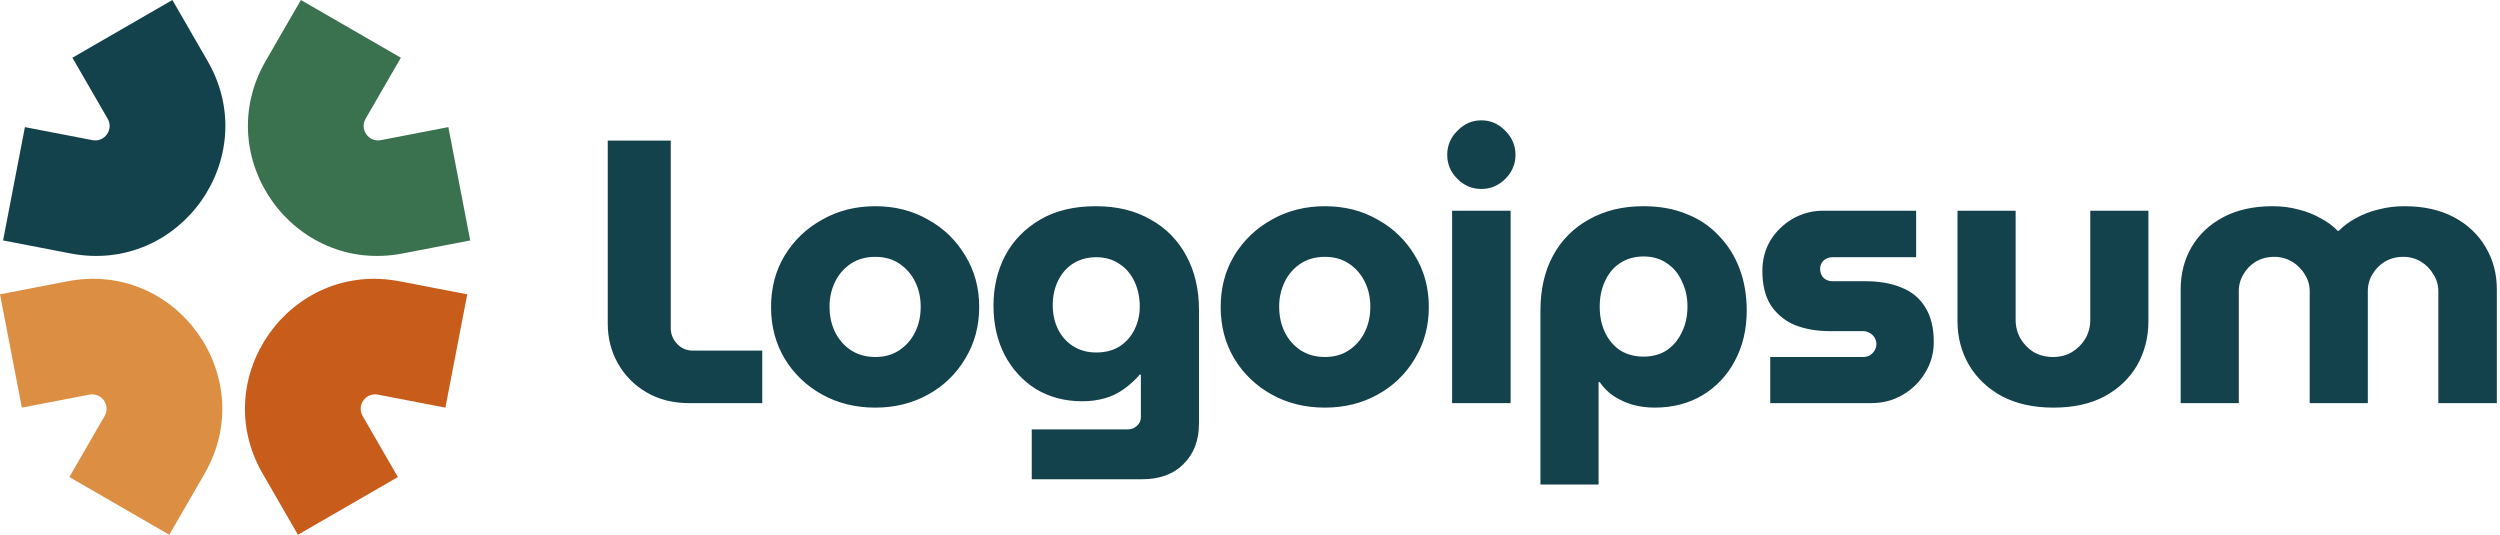
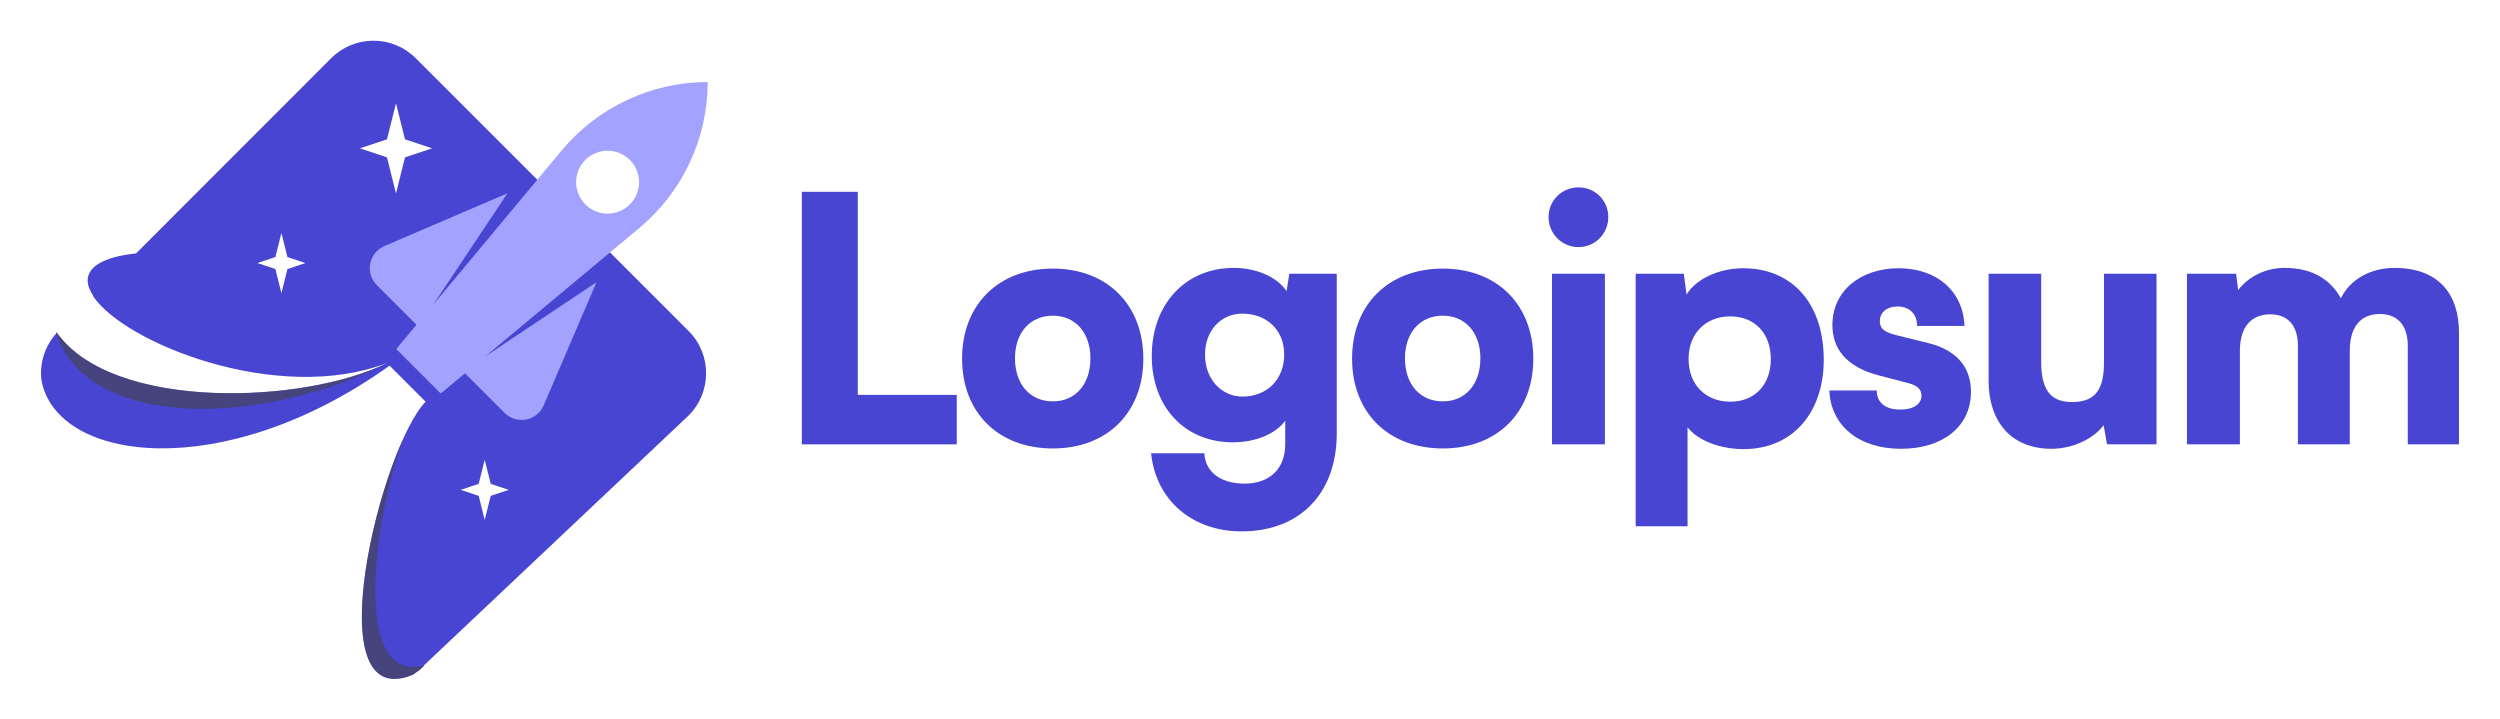
- <svg xmlns="http://www.w3.org/2000/svg" width="187" height="40" fill="none" viewBox="0 0 187 40">
-   <path fill="#3A724F" fill-rule="evenodd" d="M19.87 4.567 22.507 0l7.476 4.317-2.636 4.566c-.463.801.23 1.775 1.138 1.6l5.052-.975 1.635 8.477-5.052.974c-8.172 1.576-14.411-7.184-10.25-14.392Z" clip-rule="evenodd" />
-   <path fill="#DC8E43" fill-rule="evenodd" d="M15.302 35.433 12.665 40l-7.477-4.316 2.637-4.567c.463-.801-.23-1.775-1.139-1.6l-5.051.974L0 22.015l5.052-.974c8.172-1.576 14.41 7.184 10.25 14.392Z" clip-rule="evenodd" />
-   <path fill="#14424C" fill-rule="evenodd" d="M15.53 4.567 12.894 0 5.417 4.317l2.637 4.566c.462.801-.23 1.775-1.139 1.6l-5.052-.975L.23 17.985l5.051.974c8.173 1.576 14.412-7.184 10.25-14.392Z" clip-rule="evenodd" />
-   <path fill="#C85D1B" fill-rule="evenodd" d="M19.65 35.433 22.285 40l7.477-4.316-2.637-4.567c-.462-.801.23-1.775 1.139-1.6l5.051.974 1.635-8.476-5.052-.974c-8.172-1.576-14.41 7.184-10.25 14.392Z" clip-rule="evenodd" />
-   <path fill="#14424C" d="M163.114 30.153v-8.5c0-1.178.271-2.235.813-3.17.561-.954 1.356-1.702 2.385-2.245 1.029-.542 2.254-.813 3.675-.813a7.23 7.23 0 0 1 1.964.252c.599.15 1.141.365 1.627.645.505.262.935.58 1.291.954h.056a5.5 5.5 0 0 1 1.29-.954 6.772 6.772 0 0 1 1.656-.645 7.541 7.541 0 0 1 1.992-.252c1.421 0 2.646.27 3.675.813 1.028.543 1.823 1.29 2.384 2.245.562.935.842 1.991.842 3.17v8.5h-4.377v-8.36c0-.467-.121-.888-.364-1.262a2.663 2.663 0 0 0-.926-.954 2.508 2.508 0 0 0-1.347-.365c-.505 0-.963.122-1.374.365a2.654 2.654 0 0 0-.926.954 2.4 2.4 0 0 0-.337 1.262v8.36h-4.348v-8.36c0-.467-.122-.888-.365-1.262a2.585 2.585 0 0 0-.954-.954 2.508 2.508 0 0 0-1.347-.365c-.505 0-.963.122-1.374.365a2.654 2.654 0 0 0-.926.954 2.41 2.41 0 0 0-.337 1.262v8.36h-4.348ZM153.603 30.49c-1.477 0-2.759-.28-3.843-.842-1.066-.58-1.889-1.356-2.469-2.328-.58-.991-.87-2.086-.87-3.283v-8.276h4.349v8.164c0 .505.121.973.364 1.403.243.411.571.748.982 1.01.43.243.917.365 1.459.365.524 0 .991-.122 1.403-.365.43-.262.767-.599 1.01-1.01.243-.43.365-.898.365-1.403v-8.164h4.348v8.276c0 1.197-.281 2.292-.842 3.283-.561.972-1.374 1.749-2.44 2.328-1.048.561-2.32.842-3.816.842ZM132.414 30.153v-3.45h6.93c.187 0 .355-.038.505-.113.149-.093.271-.215.364-.364a.93.93 0 0 0 0-.982.9.9 0 0 0-.364-.337.934.934 0 0 0-.505-.14h-2.525c-.936 0-1.787-.15-2.553-.449a4.052 4.052 0 0 1-1.796-1.459c-.43-.673-.645-1.543-.645-2.609 0-.823.196-1.571.589-2.244a4.76 4.76 0 0 1 1.655-1.628 4.568 4.568 0 0 1 2.329-.617h6.929v3.479h-6.256a.97.97 0 0 0-.673.253.841.841 0 0 0-.253.617c0 .262.085.486.253.673a.97.97 0 0 0 .673.253h2.469c1.047 0 1.945.159 2.693.476.767.3 1.356.786 1.768 1.46.43.673.645 1.542.645 2.608 0 .842-.215 1.609-.645 2.3a4.613 4.613 0 0 1-1.684 1.656c-.692.412-1.477.617-2.356.617h-7.547ZM122.94 15.425c1.216 0 2.291.196 3.226.589a6.41 6.41 0 0 1 2.413 1.627 6.993 6.993 0 0 1 1.543 2.469c.355.935.533 1.973.533 3.114 0 1.421-.299 2.684-.898 3.787a6.471 6.471 0 0 1-2.412 2.553c-1.029.617-2.226.926-3.591.926-.58 0-1.132-.075-1.656-.224a5.312 5.312 0 0 1-1.402-.646 3.9 3.9 0 0 1-1.038-1.038h-.085v7.66h-4.348V23.223c0-1.59.318-2.965.954-4.124a6.666 6.666 0 0 1 2.693-2.694c1.16-.654 2.516-.981 4.068-.981Zm0 3.759c-.673 0-1.262.168-1.767.505-.487.318-.861.767-1.123 1.347-.261.56-.392 1.197-.392 1.907 0 .711.131 1.347.392 1.908.262.561.636 1.01 1.123 1.347.505.318 1.094.477 1.767.477.673 0 1.253-.16 1.739-.477a3.297 3.297 0 0 0 1.123-1.347c.28-.561.42-1.197.42-1.908 0-.71-.14-1.346-.42-1.907-.262-.58-.636-1.03-1.123-1.347-.486-.337-1.066-.505-1.739-.505ZM108.617 30.153V15.761h4.377v14.392h-4.377Zm2.188-16.019c-.692 0-1.29-.252-1.795-.757-.505-.505-.758-1.104-.758-1.796s.253-1.29.758-1.795c.505-.524 1.103-.786 1.795-.786s1.291.262 1.796.786c.505.505.757 1.103.757 1.795s-.252 1.29-.757 1.796c-.505.505-1.104.757-1.796.757ZM99.105 30.49c-1.477 0-2.805-.327-3.984-.982a7.462 7.462 0 0 1-2.805-2.693c-.673-1.141-1.01-2.422-1.01-3.844 0-1.44.337-2.721 1.01-3.843a7.462 7.462 0 0 1 2.805-2.693c1.179-.674 2.507-1.01 3.984-1.01 1.478 0 2.796.336 3.956 1.01a7.25 7.25 0 0 1 2.777 2.693c.692 1.122 1.038 2.403 1.038 3.843 0 1.422-.346 2.703-1.038 3.844a7.25 7.25 0 0 1-2.777 2.693c-1.178.655-2.497.982-3.956.982Zm0-3.787c.692 0 1.291-.169 1.796-.505a3.424 3.424 0 0 0 1.178-1.347c.281-.561.421-1.197.421-1.908 0-.692-.14-1.318-.421-1.88a3.423 3.423 0 0 0-1.178-1.346c-.505-.337-1.104-.505-1.796-.505s-1.3.168-1.823.505a3.428 3.428 0 0 0-1.179 1.347 4.144 4.144 0 0 0-.42 1.88c0 .71.14 1.346.42 1.907a3.43 3.43 0 0 0 1.179 1.347c.523.336 1.131.505 1.823.505ZM77.174 35.849v-3.732h7.181c.281 0 .515-.093.702-.28a.83.83 0 0 0 .28-.646v-3.17h-.084a6.59 6.59 0 0 1-1.206 1.094c-.412.3-.88.524-1.403.674a6.023 6.023 0 0 1-1.711.224c-1.272 0-2.413-.3-3.423-.898-.991-.617-1.777-1.468-2.357-2.553-.56-1.084-.841-2.319-.841-3.703 0-1.365.29-2.609.87-3.731.598-1.122 1.468-2.02 2.609-2.693 1.14-.674 2.534-1.01 4.18-1.01 1.571 0 2.927.327 4.068.982a6.624 6.624 0 0 1 2.693 2.72c.636 1.16.954 2.526.954 4.097v8.416c0 1.29-.383 2.31-1.15 3.058-.748.767-1.786 1.15-3.114 1.15h-8.248Zm4.825-9.483c.673 0 1.253-.15 1.74-.449a3.18 3.18 0 0 0 1.121-1.262 3.834 3.834 0 0 0 .393-1.74c0-.673-.13-1.29-.392-1.851-.262-.561-.636-1.001-1.123-1.319-.486-.337-1.066-.505-1.74-.505-.654 0-1.234.159-1.739.477-.486.318-.86.748-1.122 1.29-.261.543-.392 1.15-.392 1.824 0 .655.13 1.253.392 1.796.262.523.636.944 1.123 1.262.504.318 1.084.477 1.739.477ZM65.473 30.49c-1.477 0-2.805-.327-3.983-.982a7.46 7.46 0 0 1-2.806-2.693c-.673-1.141-1.01-2.422-1.01-3.844 0-1.44.337-2.721 1.01-3.843a7.46 7.46 0 0 1 2.806-2.693c1.178-.674 2.506-1.01 3.983-1.01 1.478 0 2.796.336 3.956 1.01a7.252 7.252 0 0 1 2.777 2.693c.692 1.122 1.038 2.403 1.038 3.843 0 1.422-.346 2.703-1.038 3.844a7.252 7.252 0 0 1-2.777 2.693c-1.178.655-2.497.982-3.956.982Zm0-3.787c.692 0 1.29-.169 1.796-.505a3.43 3.43 0 0 0 1.178-1.347c.28-.561.42-1.197.42-1.908 0-.692-.14-1.318-.42-1.88a3.429 3.429 0 0 0-1.178-1.346c-.505-.337-1.104-.505-1.796-.505s-1.3.168-1.823.505a3.428 3.428 0 0 0-1.179 1.347 4.145 4.145 0 0 0-.42 1.88c0 .71.14 1.346.42 1.907a3.43 3.43 0 0 0 1.179 1.347c.523.336 1.131.505 1.823.505ZM51.547 30.153c-1.216 0-2.282-.27-3.198-.813a5.763 5.763 0 0 1-2.132-2.16c-.505-.898-.758-1.89-.758-2.974V10.515h4.713v14.027c0 .45.16.842.477 1.179.318.336.71.505 1.178.505h5.19v3.927h-5.47Z" />
+ <svg xmlns="http://www.w3.org/2000/svg" id="logo-33" width="160" height="46" viewBox="0 0 160 46" fill="none">
+   <path fill-rule="evenodd" clip-rule="evenodd" d="M26.605 3.724C25.111 2.231 22.689 2.232 21.196 3.725L8.735 16.192L8.724 16.189L8.685 16.193C8.701 16.201 8.717 16.208 8.733 16.216C6.547 16.445 5.619 17.102 5.609 17.946C5.613 18.259 5.741 18.598 5.978 18.95L5.966 18.962C7.954 21.959 17.799 25.913 24.764 23.234C19.544 25.844 7.25 26.361 3.64 21.294C2.855 22.142 2.527 23.257 2.651 24.328C3.605 29.585 14.269 31.02 24.933 23.402L27.241 25.71C24.369 28.66 20.128 45.797 26.43 43.18C26.58 43.079 26.707 42.988 26.879 42.857L27.16 42.592C27.144 42.596 27.128 42.6 27.112 42.604L43.992 26.668C45.559 25.188 45.595 22.706 44.07 21.183L26.605 3.724ZM24.766 8.917L25.343 6.61L25.92 8.917L27.651 9.494L25.92 10.071L25.343 12.379L24.766 10.071L23.036 9.494L24.766 8.917ZM17.625 16.451L18.01 14.912L18.395 16.451L19.549 16.835L18.395 17.22L18.01 18.759L17.625 17.22L16.472 16.835L17.625 16.451ZM31.021 29.428L30.637 30.966L29.483 31.351L30.637 31.735L31.021 33.274L31.406 31.735L32.56 31.351L31.406 30.966L31.021 29.428Z" class="ccustom" fill="#4845D2" />
+   <path d="M54.898 12.275H51.316V28.439H61.232V25.272H54.898V12.275Z" class="ccustom" fill="#4845D2" />
+   <path d="M61.574 22.956C61.574 26.407 63.89 28.701 67.384 28.701C70.857 28.701 73.173 26.407 73.173 22.956C73.173 19.505 70.857 17.19 67.384 17.19C63.89 17.19 61.574 19.505 61.574 22.956ZM64.96 22.934C64.96 21.296 65.921 20.204 67.384 20.204C68.826 20.204 69.787 21.296 69.787 22.934C69.787 24.595 68.826 25.687 67.384 25.687C65.921 25.687 64.96 24.595 64.96 22.934Z" class="ccustom" fill="#4845D2" />
+   <path d="M73.714 22.782C73.714 26.08 75.854 28.308 78.89 28.308C80.354 28.308 81.621 27.783 82.254 26.932V28.439C82.254 29.946 81.315 30.951 79.655 30.951C78.169 30.951 77.143 30.252 77.077 29.007H73.67C73.976 31.999 76.291 34.008 79.458 34.008C83.193 34.008 85.552 31.584 85.552 27.74V17.518H82.516L82.341 18.631C81.73 17.736 80.441 17.146 78.956 17.146C75.898 17.146 73.714 19.44 73.714 22.782ZM77.121 22.694C77.121 21.122 78.17 20.073 79.502 20.073C81.053 20.073 82.189 21.1 82.189 22.694C82.189 24.289 81.075 25.381 79.524 25.381C78.191 25.381 77.121 24.289 77.121 22.694Z" class="ccustom" fill="#4845D2" />
+   <path d="M86.533 22.956C86.533 26.407 88.848 28.701 92.343 28.701C95.816 28.701 98.131 26.407 98.131 22.956C98.131 19.505 95.816 17.19 92.343 17.19C88.848 17.19 86.533 19.505 86.533 22.956ZM89.918 22.934C89.918 21.296 90.879 20.204 92.343 20.204C93.784 20.204 94.745 21.296 94.745 22.934C94.745 24.595 93.784 25.687 92.343 25.687C90.879 25.687 89.918 24.595 89.918 22.934Z" class="ccustom" fill="#4845D2" />
+   <path d="M101.031 15.814C102.079 15.814 102.931 14.962 102.931 13.892C102.931 12.822 102.079 11.992 101.031 11.992C99.961 11.992 99.109 12.822 99.109 13.892C99.109 14.962 99.961 15.814 101.031 15.814ZM99.327 28.439H102.713V17.518H99.327V28.439Z" class="ccustom" fill="#4845D2" />
+   <path d="M104.683 33.681H108.003V27.347C108.637 28.177 110.078 28.744 111.586 28.744C114.84 28.744 116.806 26.255 116.718 22.803C116.631 19.287 114.6 17.168 111.564 17.168C110.013 17.168 108.55 17.845 107.938 18.85L107.763 17.518H104.683V33.681ZM108.069 22.978C108.069 21.34 109.161 20.248 110.734 20.248C112.328 20.248 113.333 21.362 113.333 22.978C113.333 24.595 112.328 25.708 110.734 25.708C109.161 25.708 108.069 24.616 108.069 22.978Z" class="ccustom" fill="#4845D2" />
+   <path d="M117.077 24.988C117.164 27.194 118.912 28.723 121.664 28.723C124.307 28.723 126.142 27.325 126.142 25.075C126.142 23.459 125.18 22.388 123.389 21.952L121.445 21.471C120.746 21.296 120.31 21.122 120.31 20.554C120.31 19.986 120.768 19.614 121.445 19.614C122.21 19.614 122.712 20.117 122.69 20.86H125.727C125.639 18.588 123.914 17.168 121.511 17.168C119.086 17.168 117.274 18.61 117.274 20.794C117.274 22.257 118.082 23.459 120.244 24.027L122.166 24.529C122.734 24.682 122.974 24.944 122.974 25.315C122.974 25.861 122.472 26.211 121.62 26.211C120.637 26.211 120.113 25.752 120.113 24.988H117.077Z" class="ccustom" fill="#4845D2" />
+   <path d="M131.29 28.723C132.623 28.723 133.955 28.111 134.632 27.215L134.851 28.439H138.018V17.518H134.654V23.197C134.654 24.835 134.173 25.73 132.623 25.73C131.421 25.73 130.635 25.184 130.635 23.153V17.518H127.271V24.376C127.271 26.975 128.713 28.723 131.29 28.723Z" class="ccustom" fill="#4845D2" />
+   <path d="M143.352 28.439V22.476C143.352 20.641 144.335 20.117 145.296 20.117C146.366 20.117 147.065 20.772 147.065 22.126V28.439H150.385V22.476C150.385 20.619 151.346 20.095 152.307 20.095C153.377 20.095 154.098 20.75 154.098 22.126V28.439H157.375V21.296C157.375 18.806 156.064 17.146 153.246 17.146C151.674 17.146 150.385 17.911 149.817 19.09C149.162 17.911 148.026 17.146 146.213 17.146C145.012 17.146 143.898 17.692 143.243 18.566L143.112 17.518H139.966V28.439H143.352Z" class="ccustom" fill="#4845D2" />
+   <path fill-rule="evenodd" clip-rule="evenodd" d="M45.292 5.251C41.683 5.251 38.261 6.854 35.95 9.626L27.732 19.489L32.477 12.37L24.599 15.747C23.599 16.175 23.348 17.479 24.118 18.249L26.653 20.784L25.358 22.337L28.206 25.185L29.759 23.89L32.294 26.425C33.064 27.195 34.368 26.944 34.796 25.944L38.173 18.066L31.054 22.812L40.917 14.592C43.689 12.282 45.292 8.86 45.292 5.251ZM37.461 13.082C38.247 13.869 39.522 13.869 40.309 13.082C41.095 12.296 41.095 11.021 40.309 10.235C39.522 9.448 38.247 9.448 37.461 10.235C36.675 11.021 36.675 12.296 37.461 13.082Z" class="ccompli2" fill="#A3A2FF" />
+   <path opacity="0.6" d="M3.548 21.161C5.433 27.621 16.897 27.284 24.761 23.235C19.495 25.866 7.037 26.369 3.548 21.161Z" fill="#424242" />
+   <path opacity="0.6" d="M26.43 43.18C21.119 45.385 23.296 33.565 25.83 28.024C23.983 32.949 22.405 43.804 27.16 42.592L26.879 42.857C26.707 42.988 26.58 43.079 26.43 43.18Z" fill="#424242" />
</svg>
